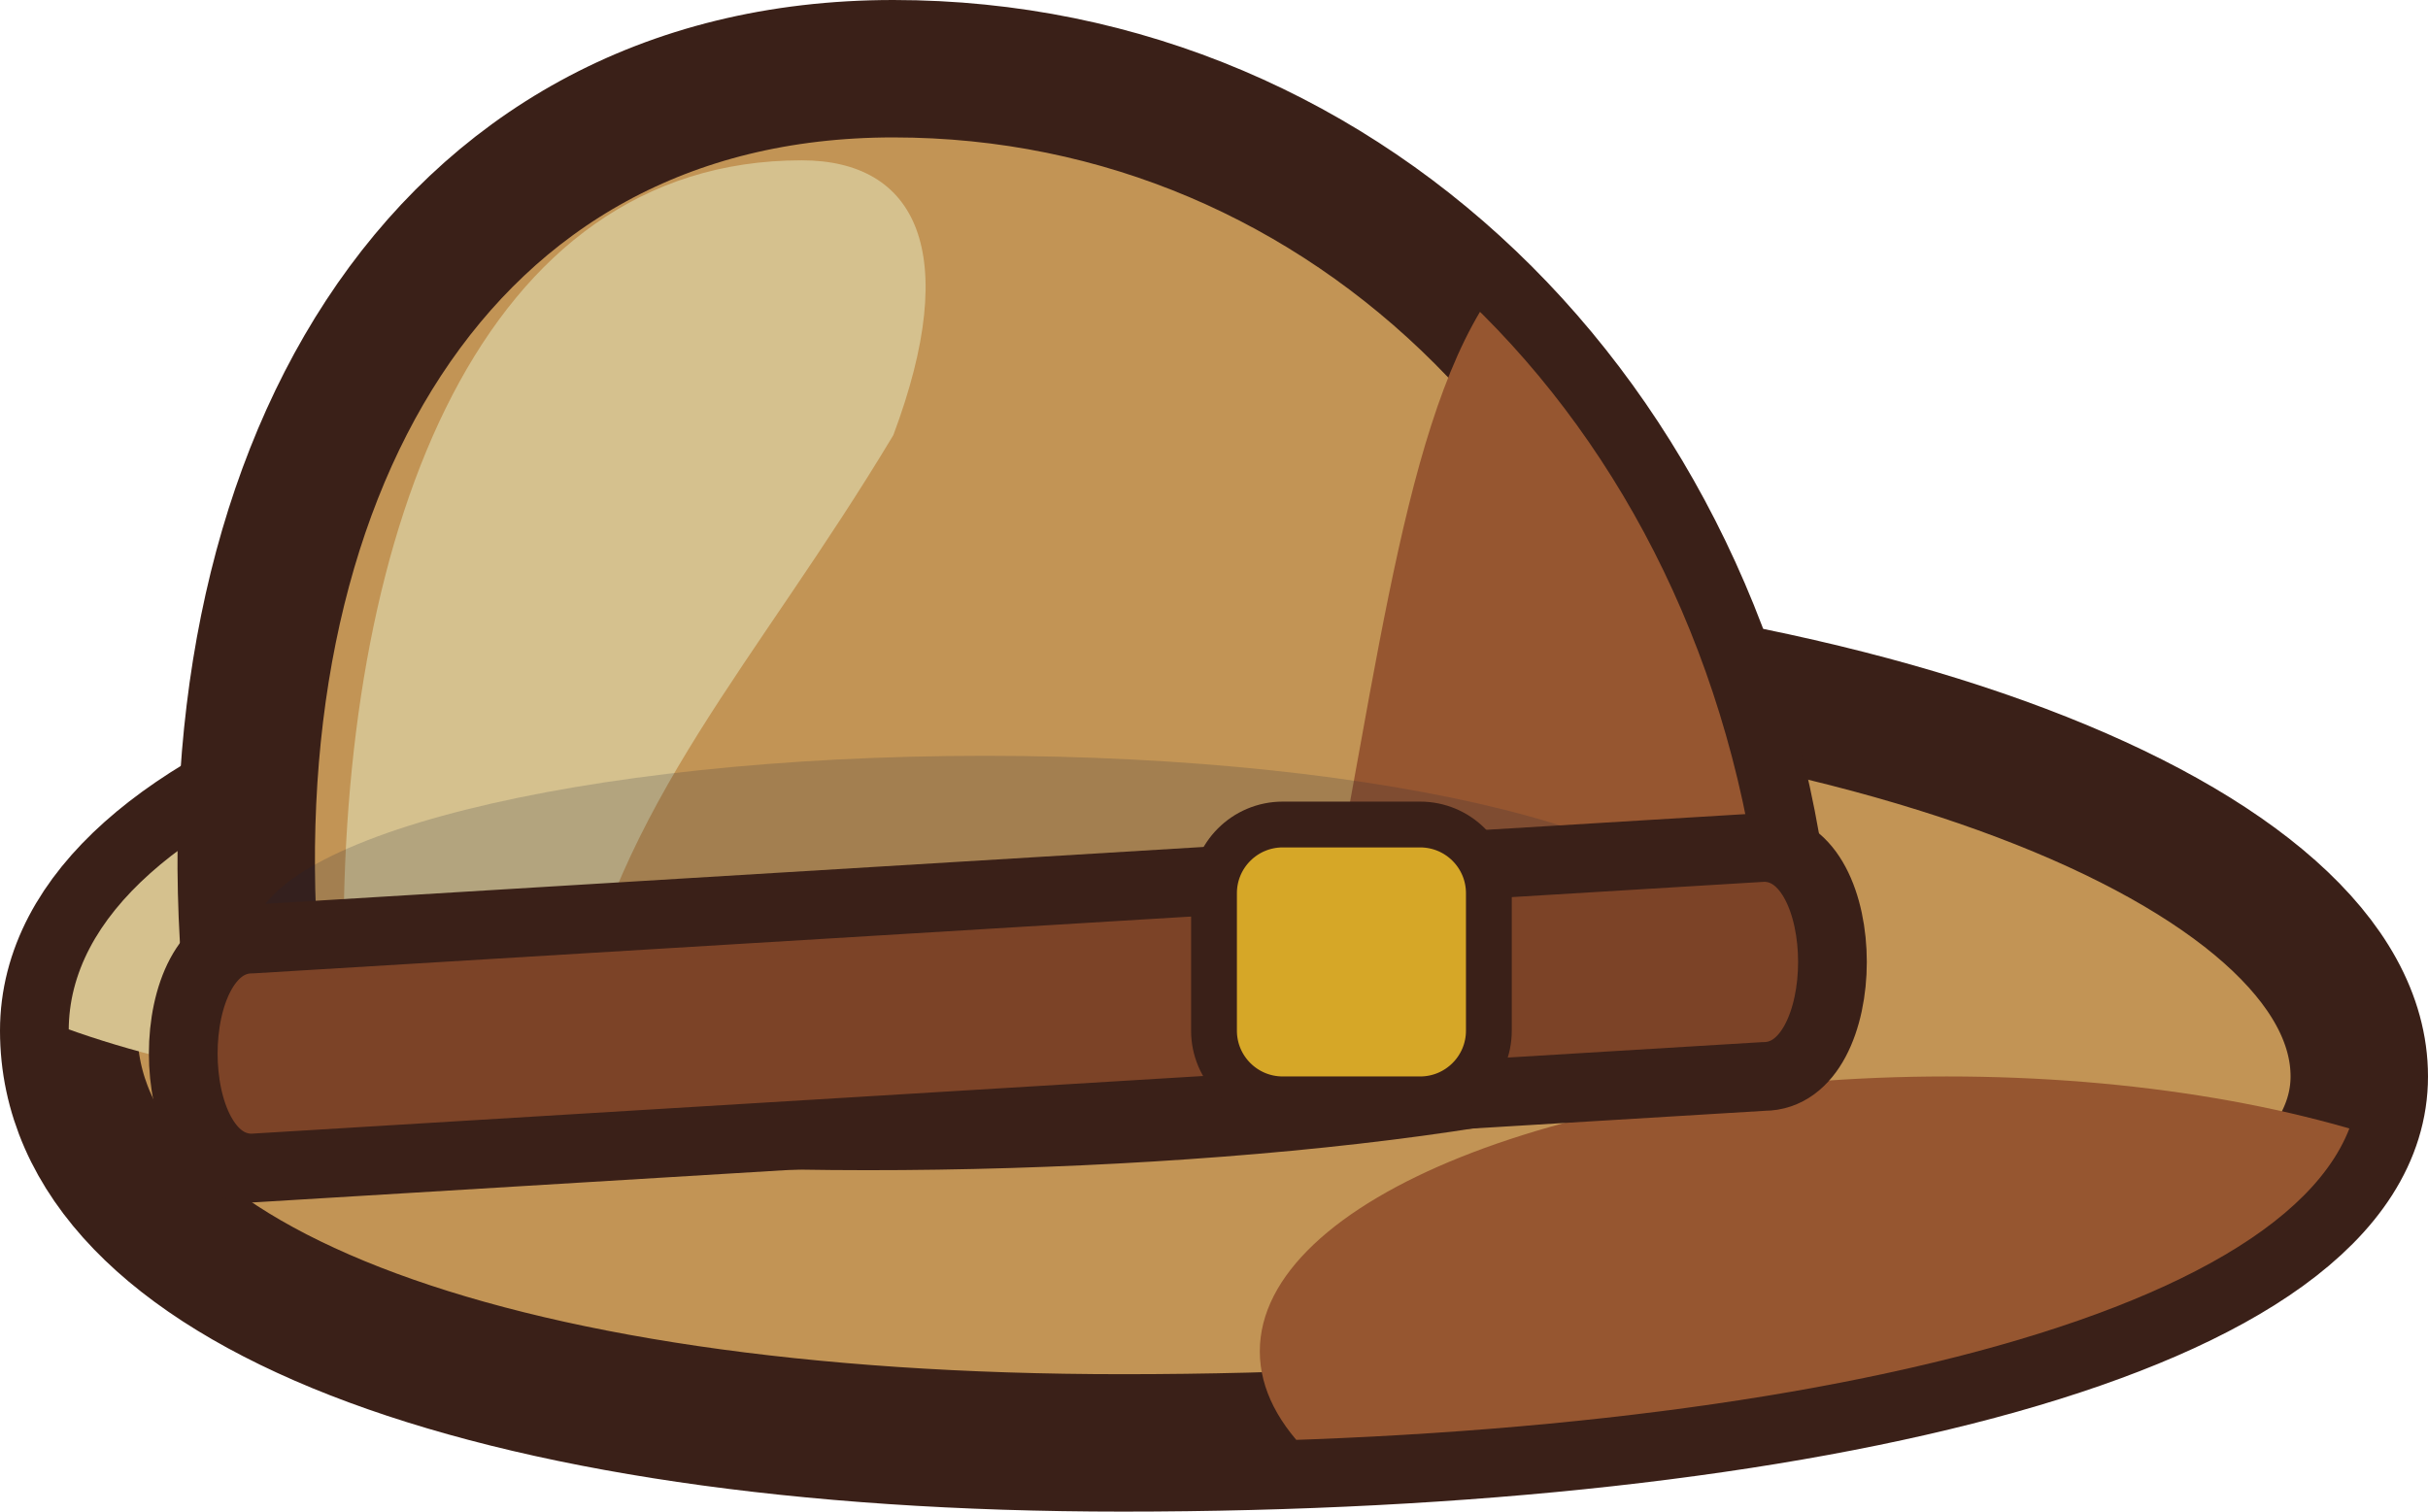
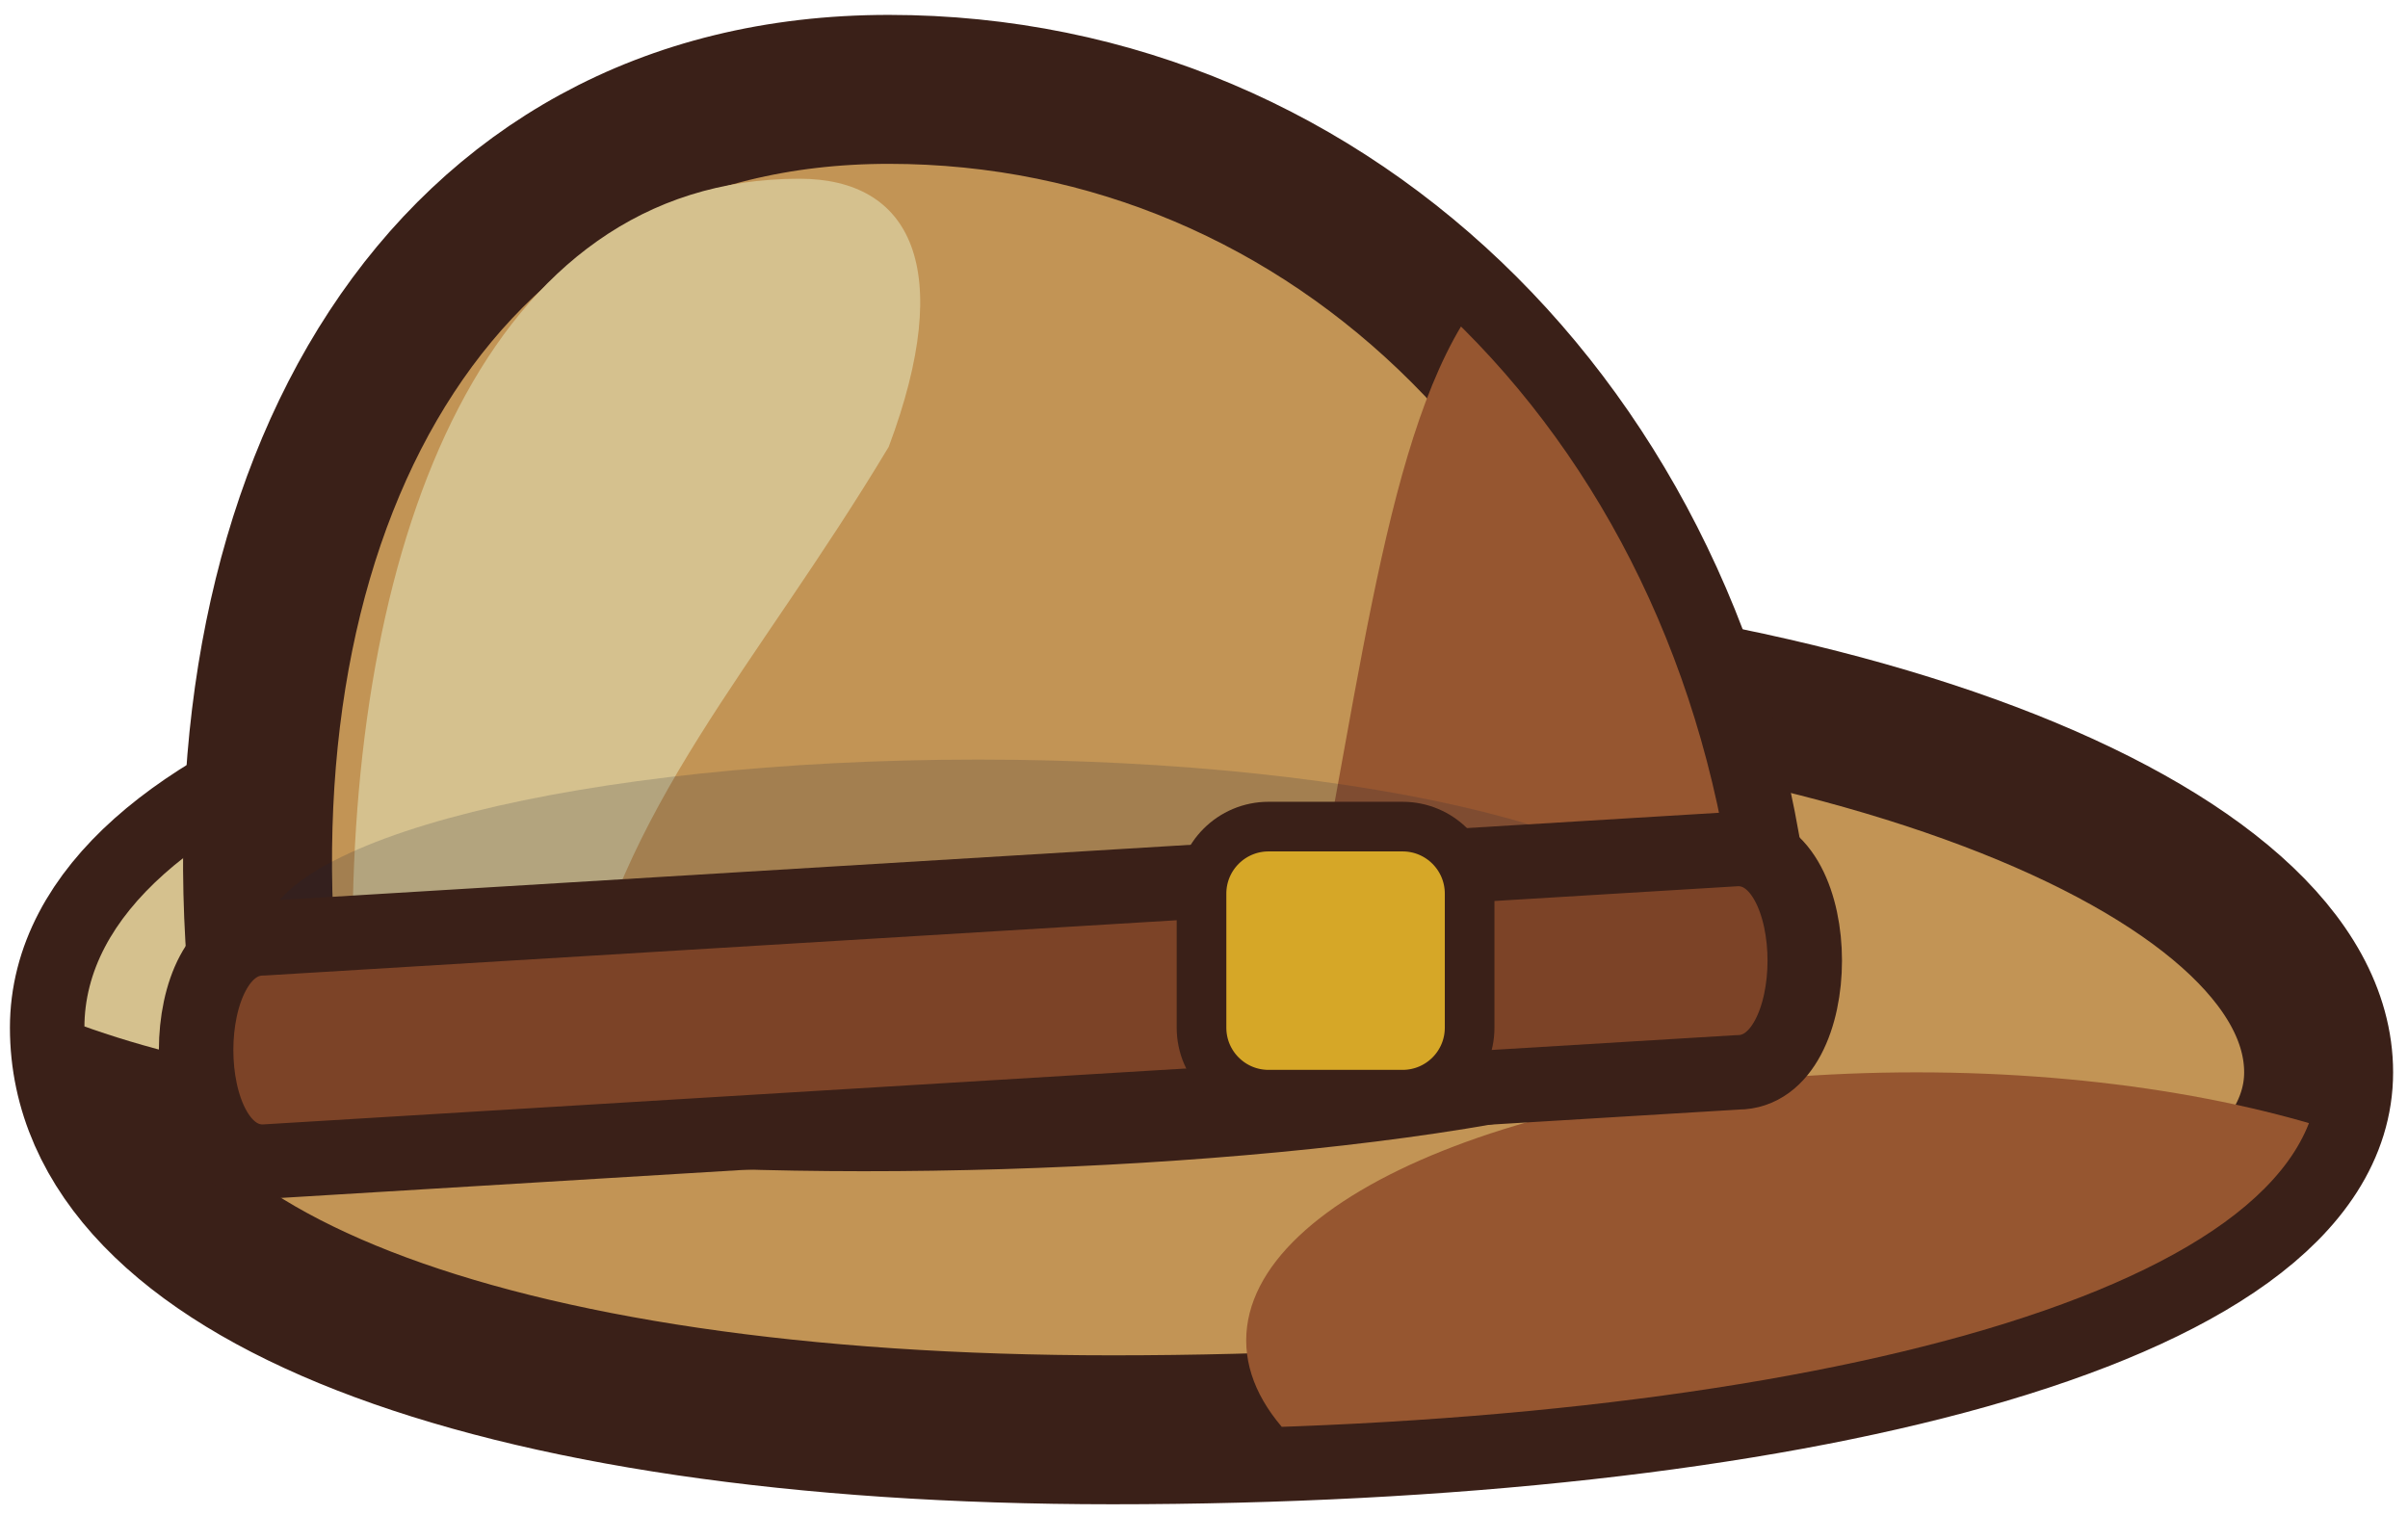
- <svg xmlns="http://www.w3.org/2000/svg" width="106" height="66" viewBox="73 2 106 66" shape-rendering="geometricPrecision">
-   <path d="M 76,47 C 76,37 96,30 124,30 C 154,30 176,39 176,49 C 176,59 152,65 122,65 C 94,65 76,58 76,47 Z" fill="#c29455" stroke="#3a2018" stroke-width="6" stroke-linecap="round" stroke-linejoin="round" />
-   <defs>
-     <clipPath id="brim">
-       <path d="M 76,47 C 76,37 96,30 124,30 C 154,30 176,39 176,49 C 176,59 152,65 122,65 C 94,65 76,58 76,47 Z" />
-     </clipPath>
-   </defs>
-   <g clip-path="url(#brim)">
-     <ellipse cx="96" cy="38" rx="30" ry="12" fill="#d5c18e" />
-     <ellipse cx="158" cy="61" rx="30" ry="12" fill="#965630" />
+ <svg xmlns="http://www.w3.org/2000/svg" width="97" height="61" viewBox="77 13 97 61" shape-rendering="geometricPrecision">
+   <g transform="matrix(0.9 0 0 0.9 12 12.1)">
+     <path d="M 76,47 C 76,37 96,30 124,30 C 154,30 176,39 176,49 C 176,59 152,65 122,65 C 94,65 76,58 76,47 Z" fill="#c29455" stroke="#3a2018" stroke-width="6.667" stroke-linecap="round" stroke-linejoin="round" />
+     <defs>
+       <clipPath id="brim">
+         <path d="M 76,47 C 76,37 96,30 124,30 C 154,30 176,39 176,49 C 176,59 152,65 122,65 C 94,65 76,58 76,47 Z" />
+       </clipPath>
+     </defs>
+     <g clip-path="url(#brim)">
+       <ellipse cx="96" cy="38" rx="30" ry="12" fill="#d5c18e" />
+       <ellipse cx="158" cy="61" rx="30" ry="12" fill="#965630" />
+     </g>
+     <path d="M 84,45 C 82,23 92,5 112,5 C 132,5 148,21 150,43 C 150,51 84,53 84,45 Z" fill="#c29455" stroke="#3a2018" stroke-width="6.667" stroke-linecap="round" stroke-linejoin="round" />
+     <defs>
+       <clipPath id="crown">
+         <path d="M 84,45 C 82,23 92,5 112,5 C 132,5 148,21 150,43 C 150,51 84,53 84,45 Z" />
+       </clipPath>
+     </defs>
+     <g clip-path="url(#crown)">
+       <path d="M 88,43 C 88,25 94,9 108,9 C 113,9 115,13 112,21 C 106,31 100,37 98,47 Z" fill="#d5c18e" />
+       <path d="M 138,15 C 147,24 150,33 150,45 L 130,47 C 133,33 134,21 138,15 Z" fill="#965630" />
+       <ellipse cx="116" cy="43" rx="32" ry="8" fill="#16203a" opacity="0.18" />
+     </g>
+     <path d="M 84,43 L 150,39 C 154,39 154,49 150,49 L 84,53 C 80,53 80,43 84,43 Z" fill="#7c4327" stroke="#3a2018" stroke-width="3.333" stroke-linecap="round" stroke-linejoin="round" />
+     <rect x="126" y="38" width="12" height="12" rx="3" fill="#d6a727" stroke="#3a2018" stroke-width="2.222" />
  </g>
-   <path d="M 84,45 C 82,23 92,5 112,5 C 132,5 148,21 150,43 C 150,51 84,53 84,45 Z" fill="#c29455" stroke="#3a2018" stroke-width="6" stroke-linecap="round" stroke-linejoin="round" />
-   <defs>
-     <clipPath id="crown">
-       <path d="M 84,45 C 82,23 92,5 112,5 C 132,5 148,21 150,43 C 150,51 84,53 84,45 Z" />
-     </clipPath>
-   </defs>
-   <g clip-path="url(#crown)">
-     <path d="M 88,43 C 88,25 94,9 108,9 C 113,9 115,13 112,21 C 106,31 100,37 98,47 Z" fill="#d5c18e" />
-     <path d="M 138,15 C 147,24 150,33 150,45 L 130,47 C 133,33 134,21 138,15 Z" fill="#965630" />
-     <ellipse cx="116" cy="43" rx="32" ry="8" fill="#16203a" opacity="0.18" />
-   </g>
-   <path d="M 84,43 L 150,39 C 154,39 154,49 150,49 L 84,53 C 80,53 80,43 84,43 Z" fill="#7c4327" stroke="#3a2018" stroke-width="3" stroke-linecap="round" stroke-linejoin="round" />
-   <rect x="126" y="38" width="12" height="12" rx="3" fill="#d6a727" stroke="#3a2018" stroke-width="2" />
</svg>
